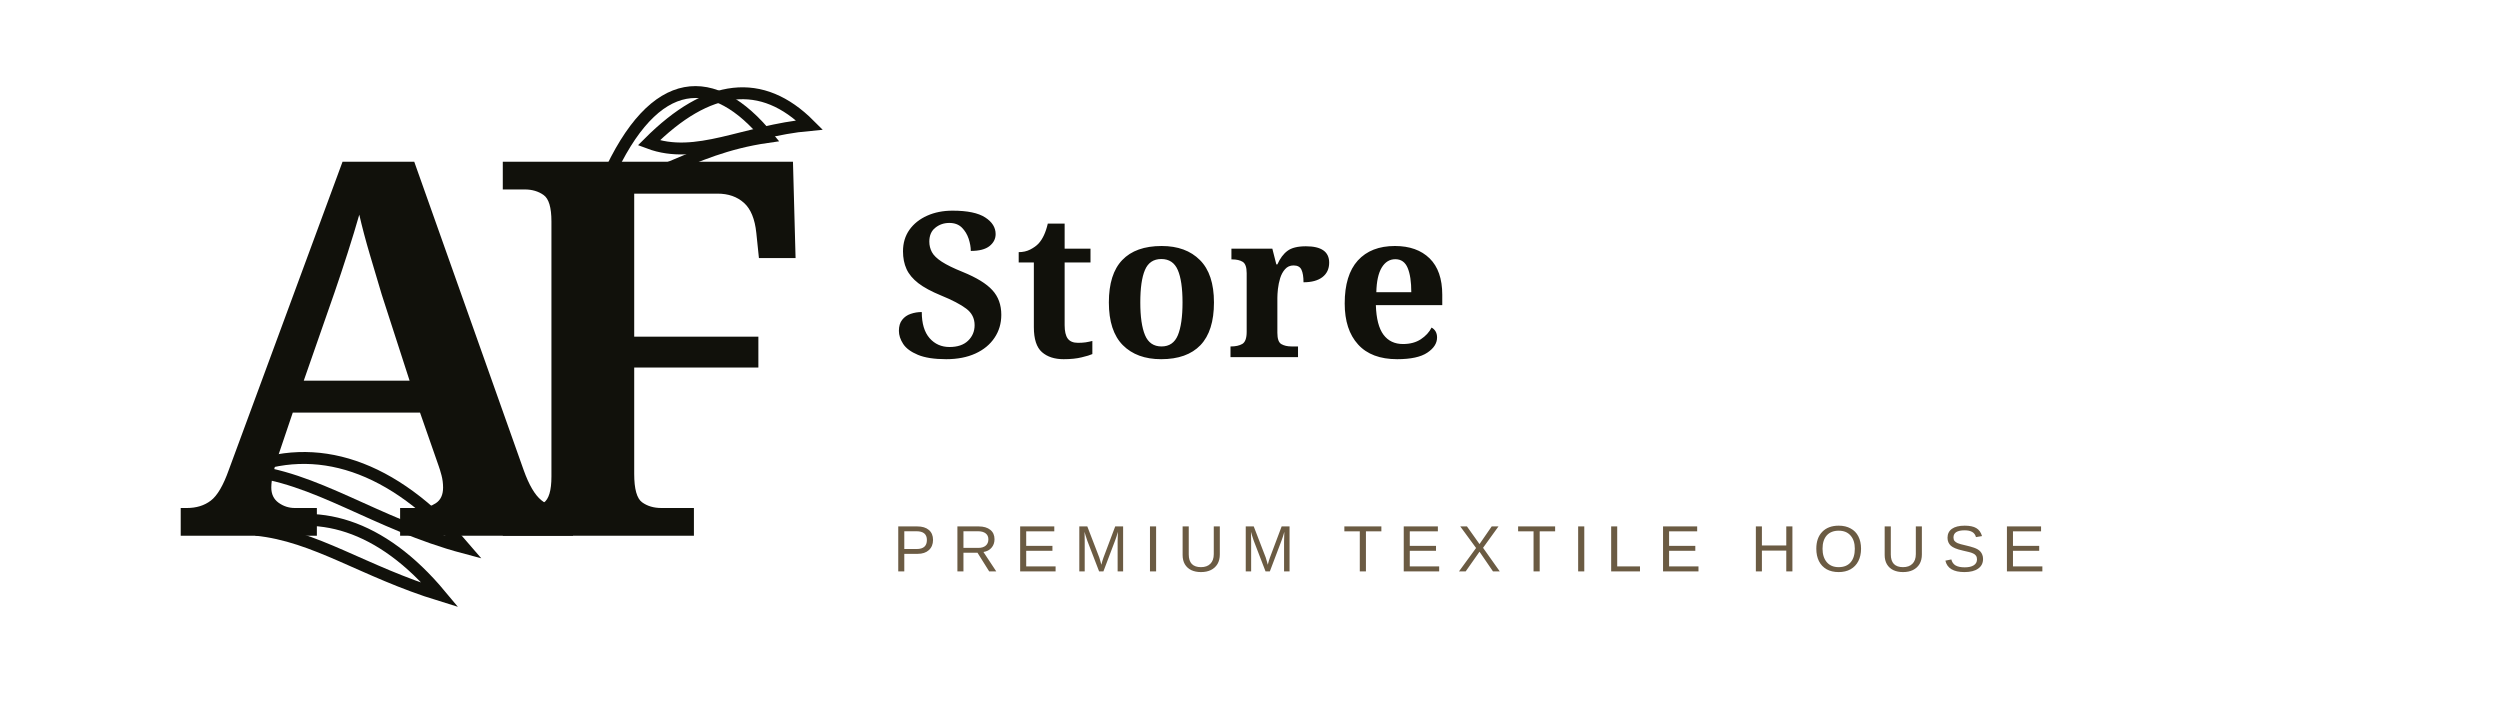
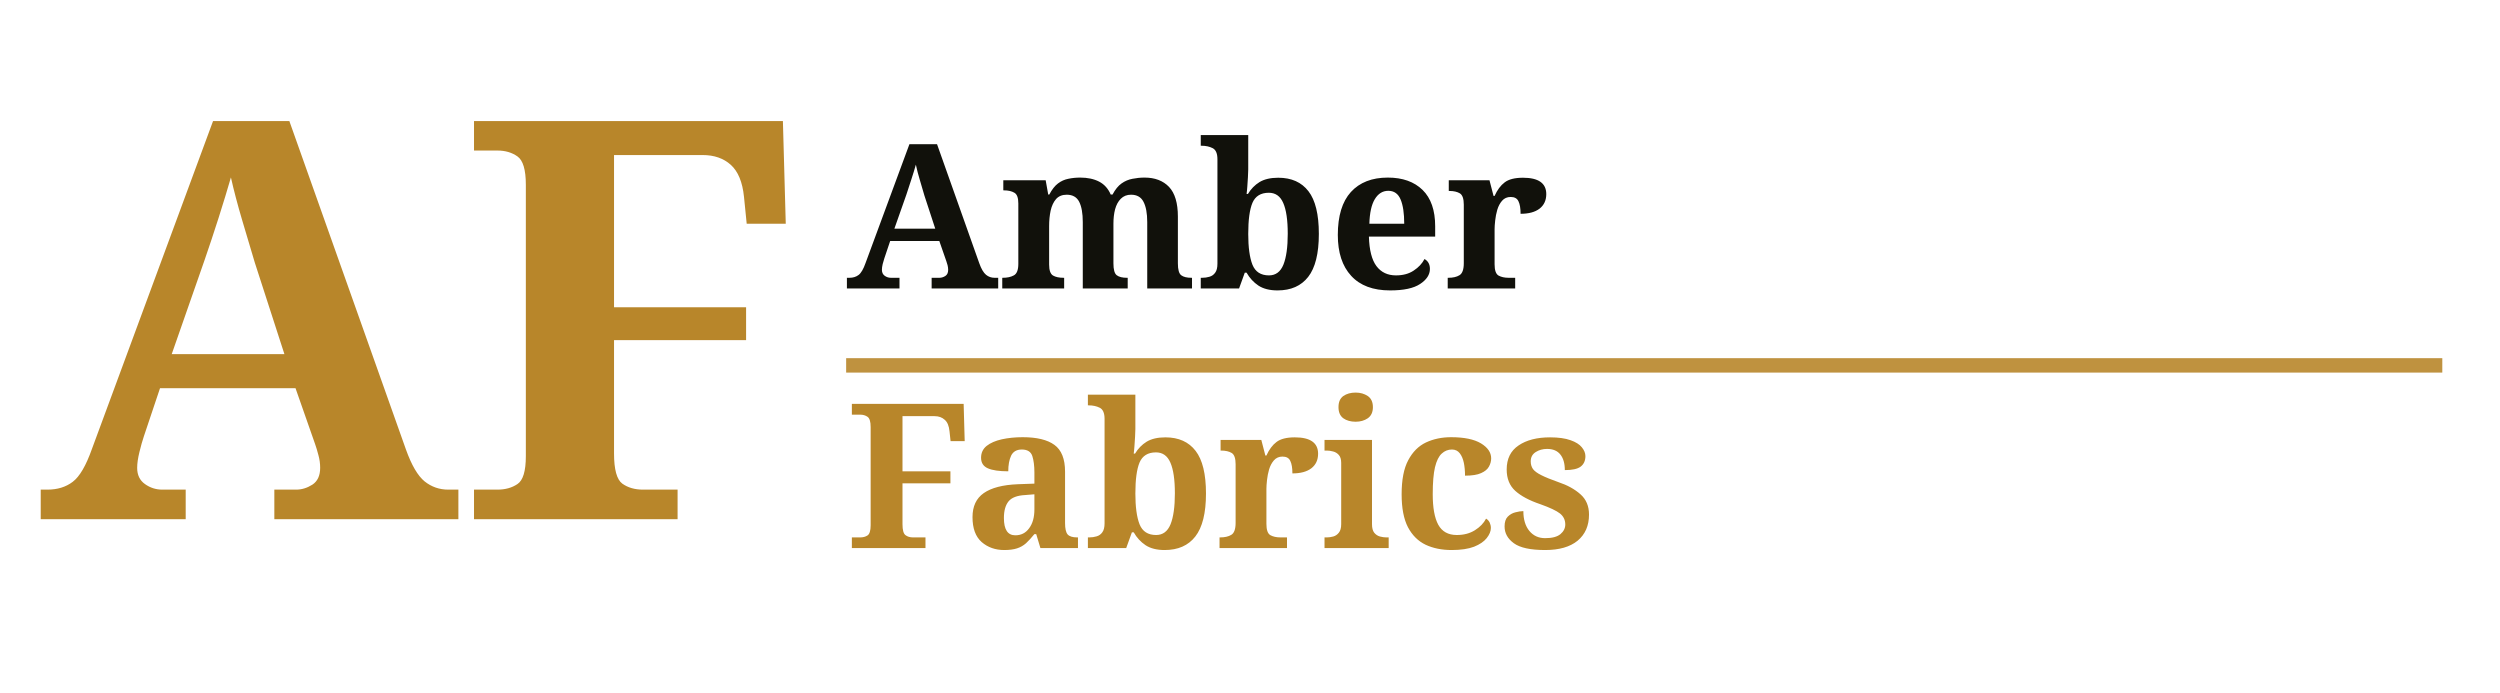
- <svg xmlns="http://www.w3.org/2000/svg" viewBox="0 0 420 120" width="420" height="120">
-   <defs>
-     <linearGradient id="amberGold" x1="0%" y1="0%" x2="100%" y2="100%">
-       <stop offset="0%" stop-color="#f0c57a" />
-       <stop offset="100%" stop-color="#c99a47" />
-     </linearGradient>
-   </defs>
-   <g transform="translate(10 8)">
-     <text x="20" y="82" font-family="Cormorant Garamond, Georgia, serif" font-size="88" font-weight="600" fill="#11110b">A</text>
-     <text x="72" y="82" font-family="Cormorant Garamond, Georgia, serif" font-size="88" font-weight="600" fill="#11110b">F</text>
-     <path d="M92 22c8-18 18-18 27-7-14 2-20 9-27 7z" fill="none" stroke="#11110b" stroke-width="2" stroke-linecap="round" />
-     <path d="M99 16c10-10 19-11 27-3-11 1-19 6-27 3z" fill="none" stroke="#11110b" stroke-width="2" stroke-linecap="round" />
-     <path d="M68 84c-12-14-25-18-37-13 12 1 22 9 37 13z" fill="none" stroke="#11110b" stroke-width="2" stroke-linecap="round" />
-     <path d="M64 92c-10-12-21-15-31-11 10 1 18 7 31 11z" fill="none" stroke="#11110b" stroke-width="2" stroke-linecap="round" />
-   </g>
-   <g transform="translate(150 26)">
-     <text x="0" y="34" font-family="Cormorant Garamond, Georgia, serif" font-size="34" font-weight="700" fill="#11110b" letter-spacing="0.5">Store</text>
-     <line x1="0" y1="48" x2="180" y2="48" stroke="url(#amberGold)" stroke-width="2" opacity="0.9" />
-     <text x="0" y="70" font-family="Segoe UI, Arial, sans-serif" font-size="11" font-weight="500" fill="#6b5b43" letter-spacing="2.6">PREMIUM TEXTILE HOUSE</text>
-   </g>
+ <svg xmlns="http://www.w3.org/2000/svg" viewBox="0 0 260 72" width="260" height="72">
+   <text x="4" y="54" font-family="Georgia, serif" font-size="58" font-weight="700" fill="#b8862a">AF</text>
+   <text x="88" y="30" font-family="Georgia, serif" font-size="21" font-weight="700" fill="#11110b">Amber</text>
+   <line x1="88" y1="38" x2="254" y2="38" stroke="#b8862a" stroke-width="1.5" opacity="0.9" />
+   <text x="88" y="57" font-family="Georgia, serif" font-size="21" font-weight="700" fill="#b8862a">Fabrics</text>
</svg>
